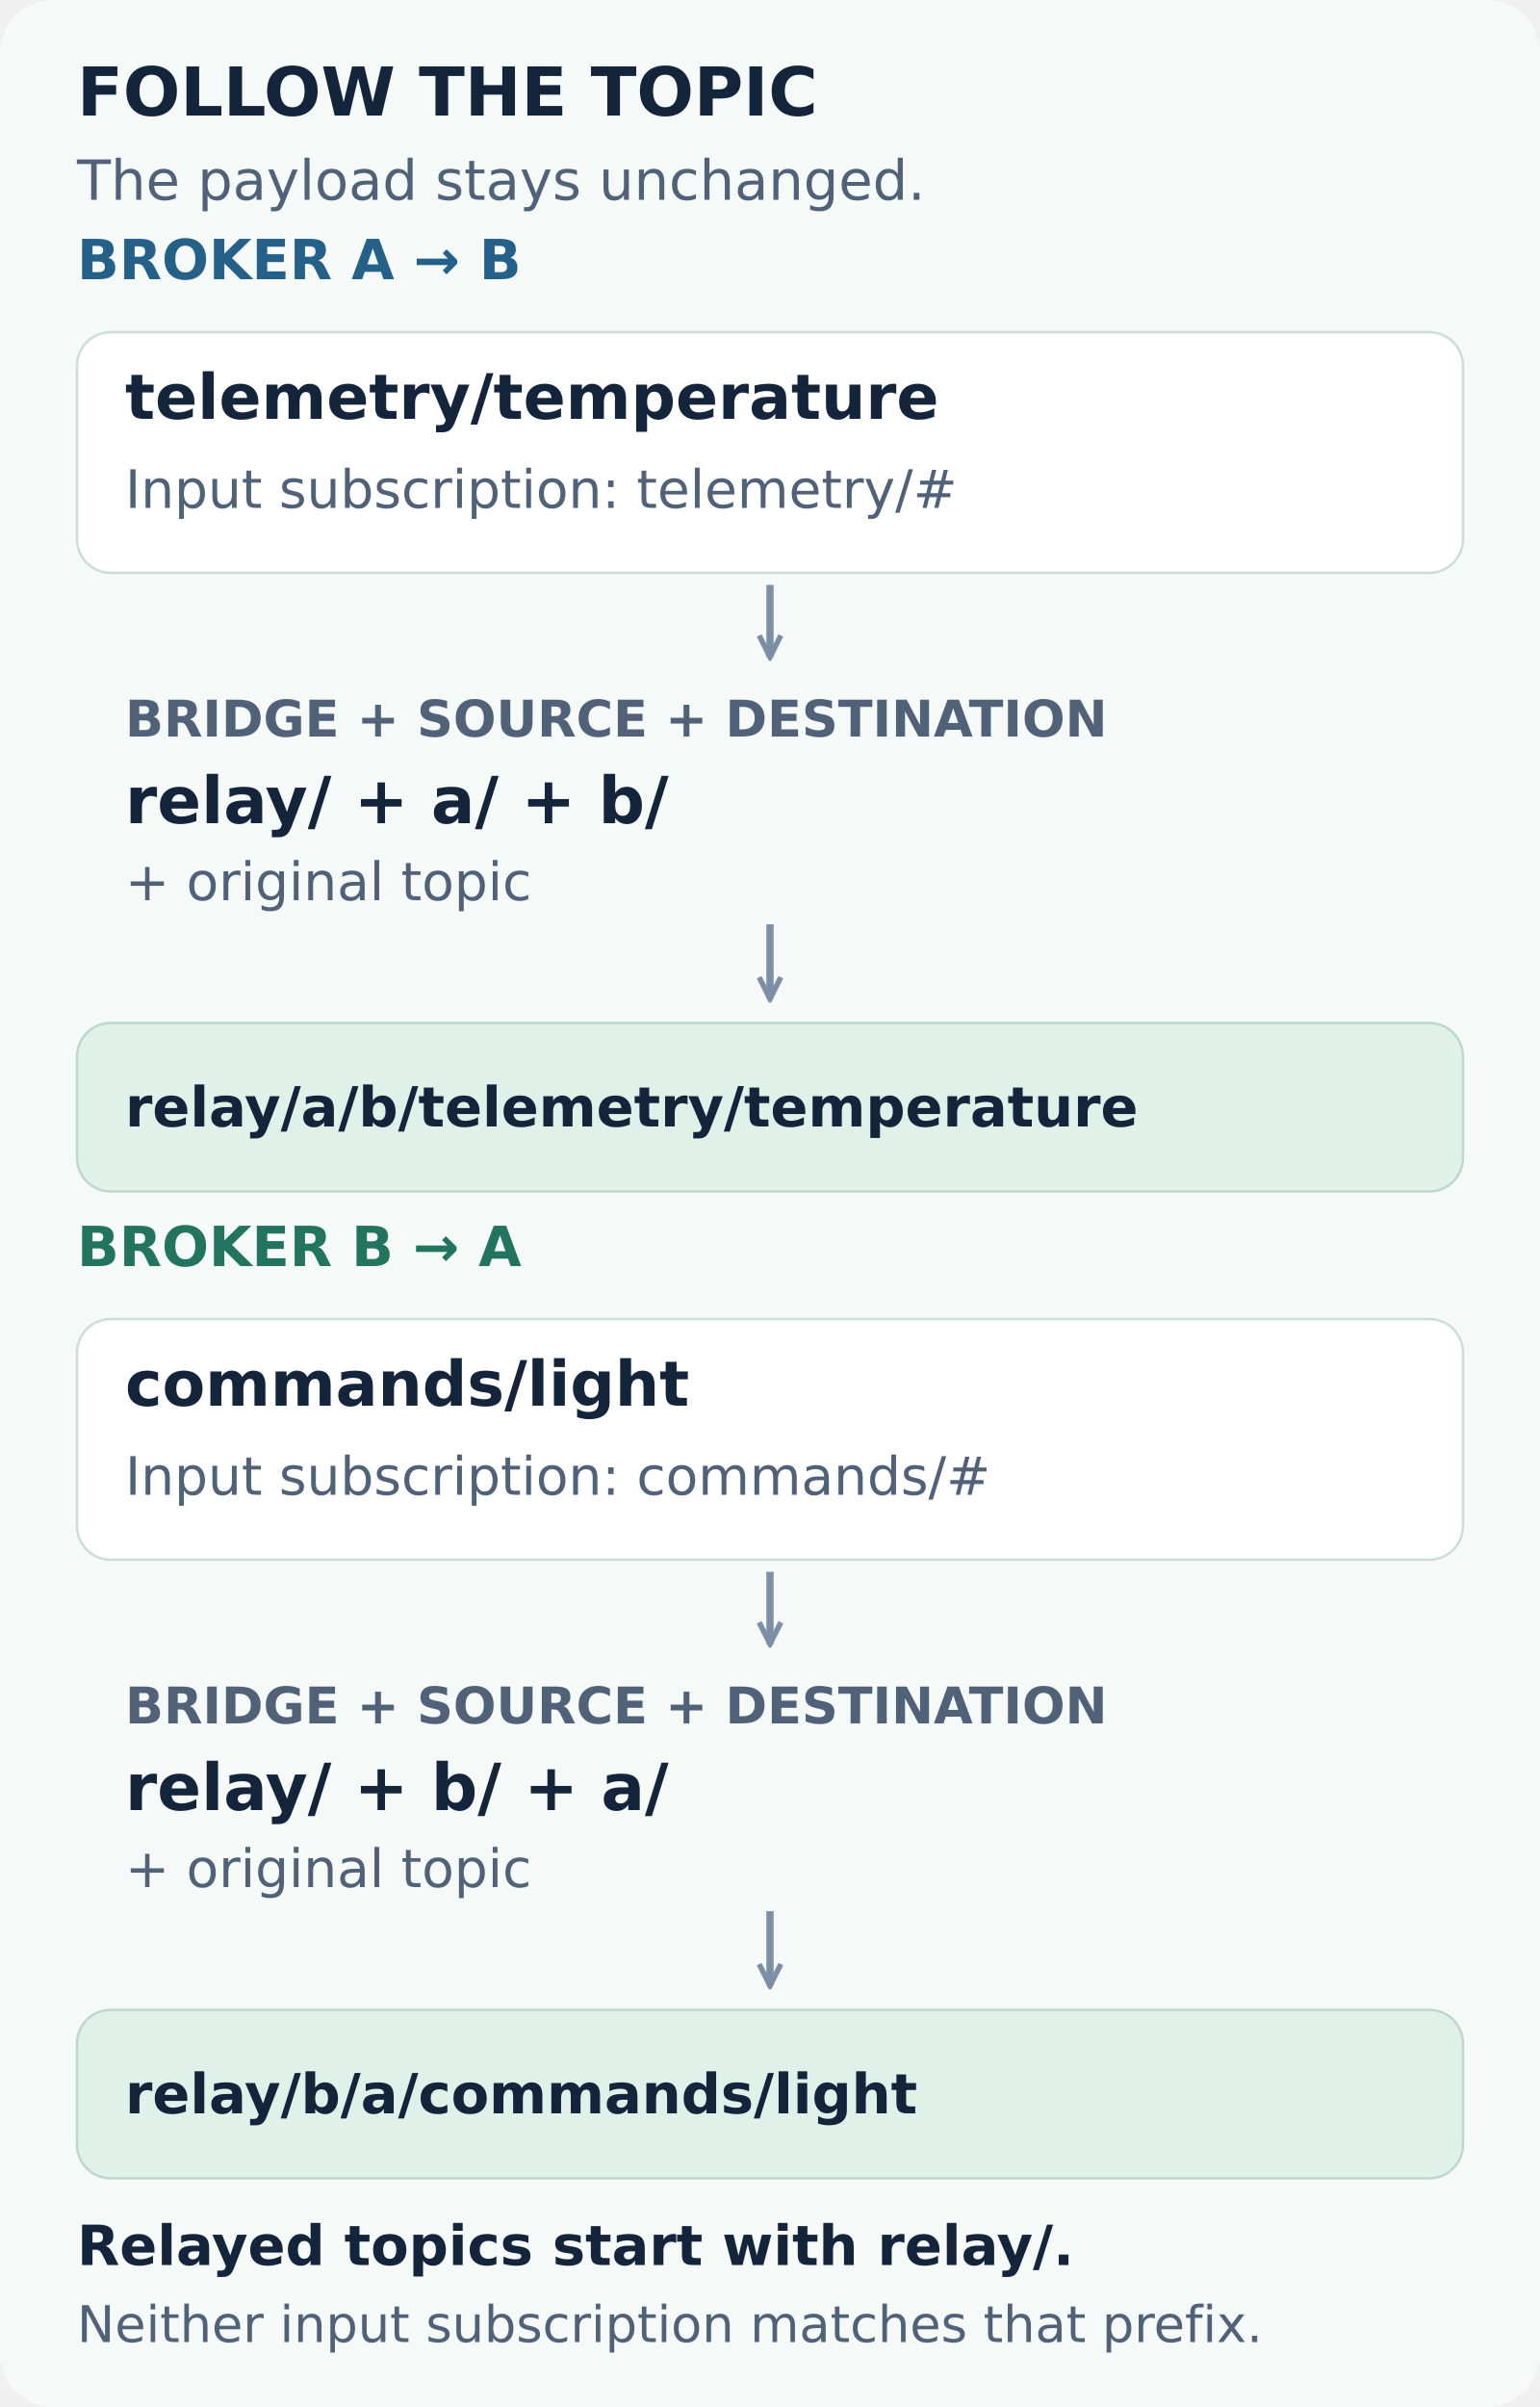
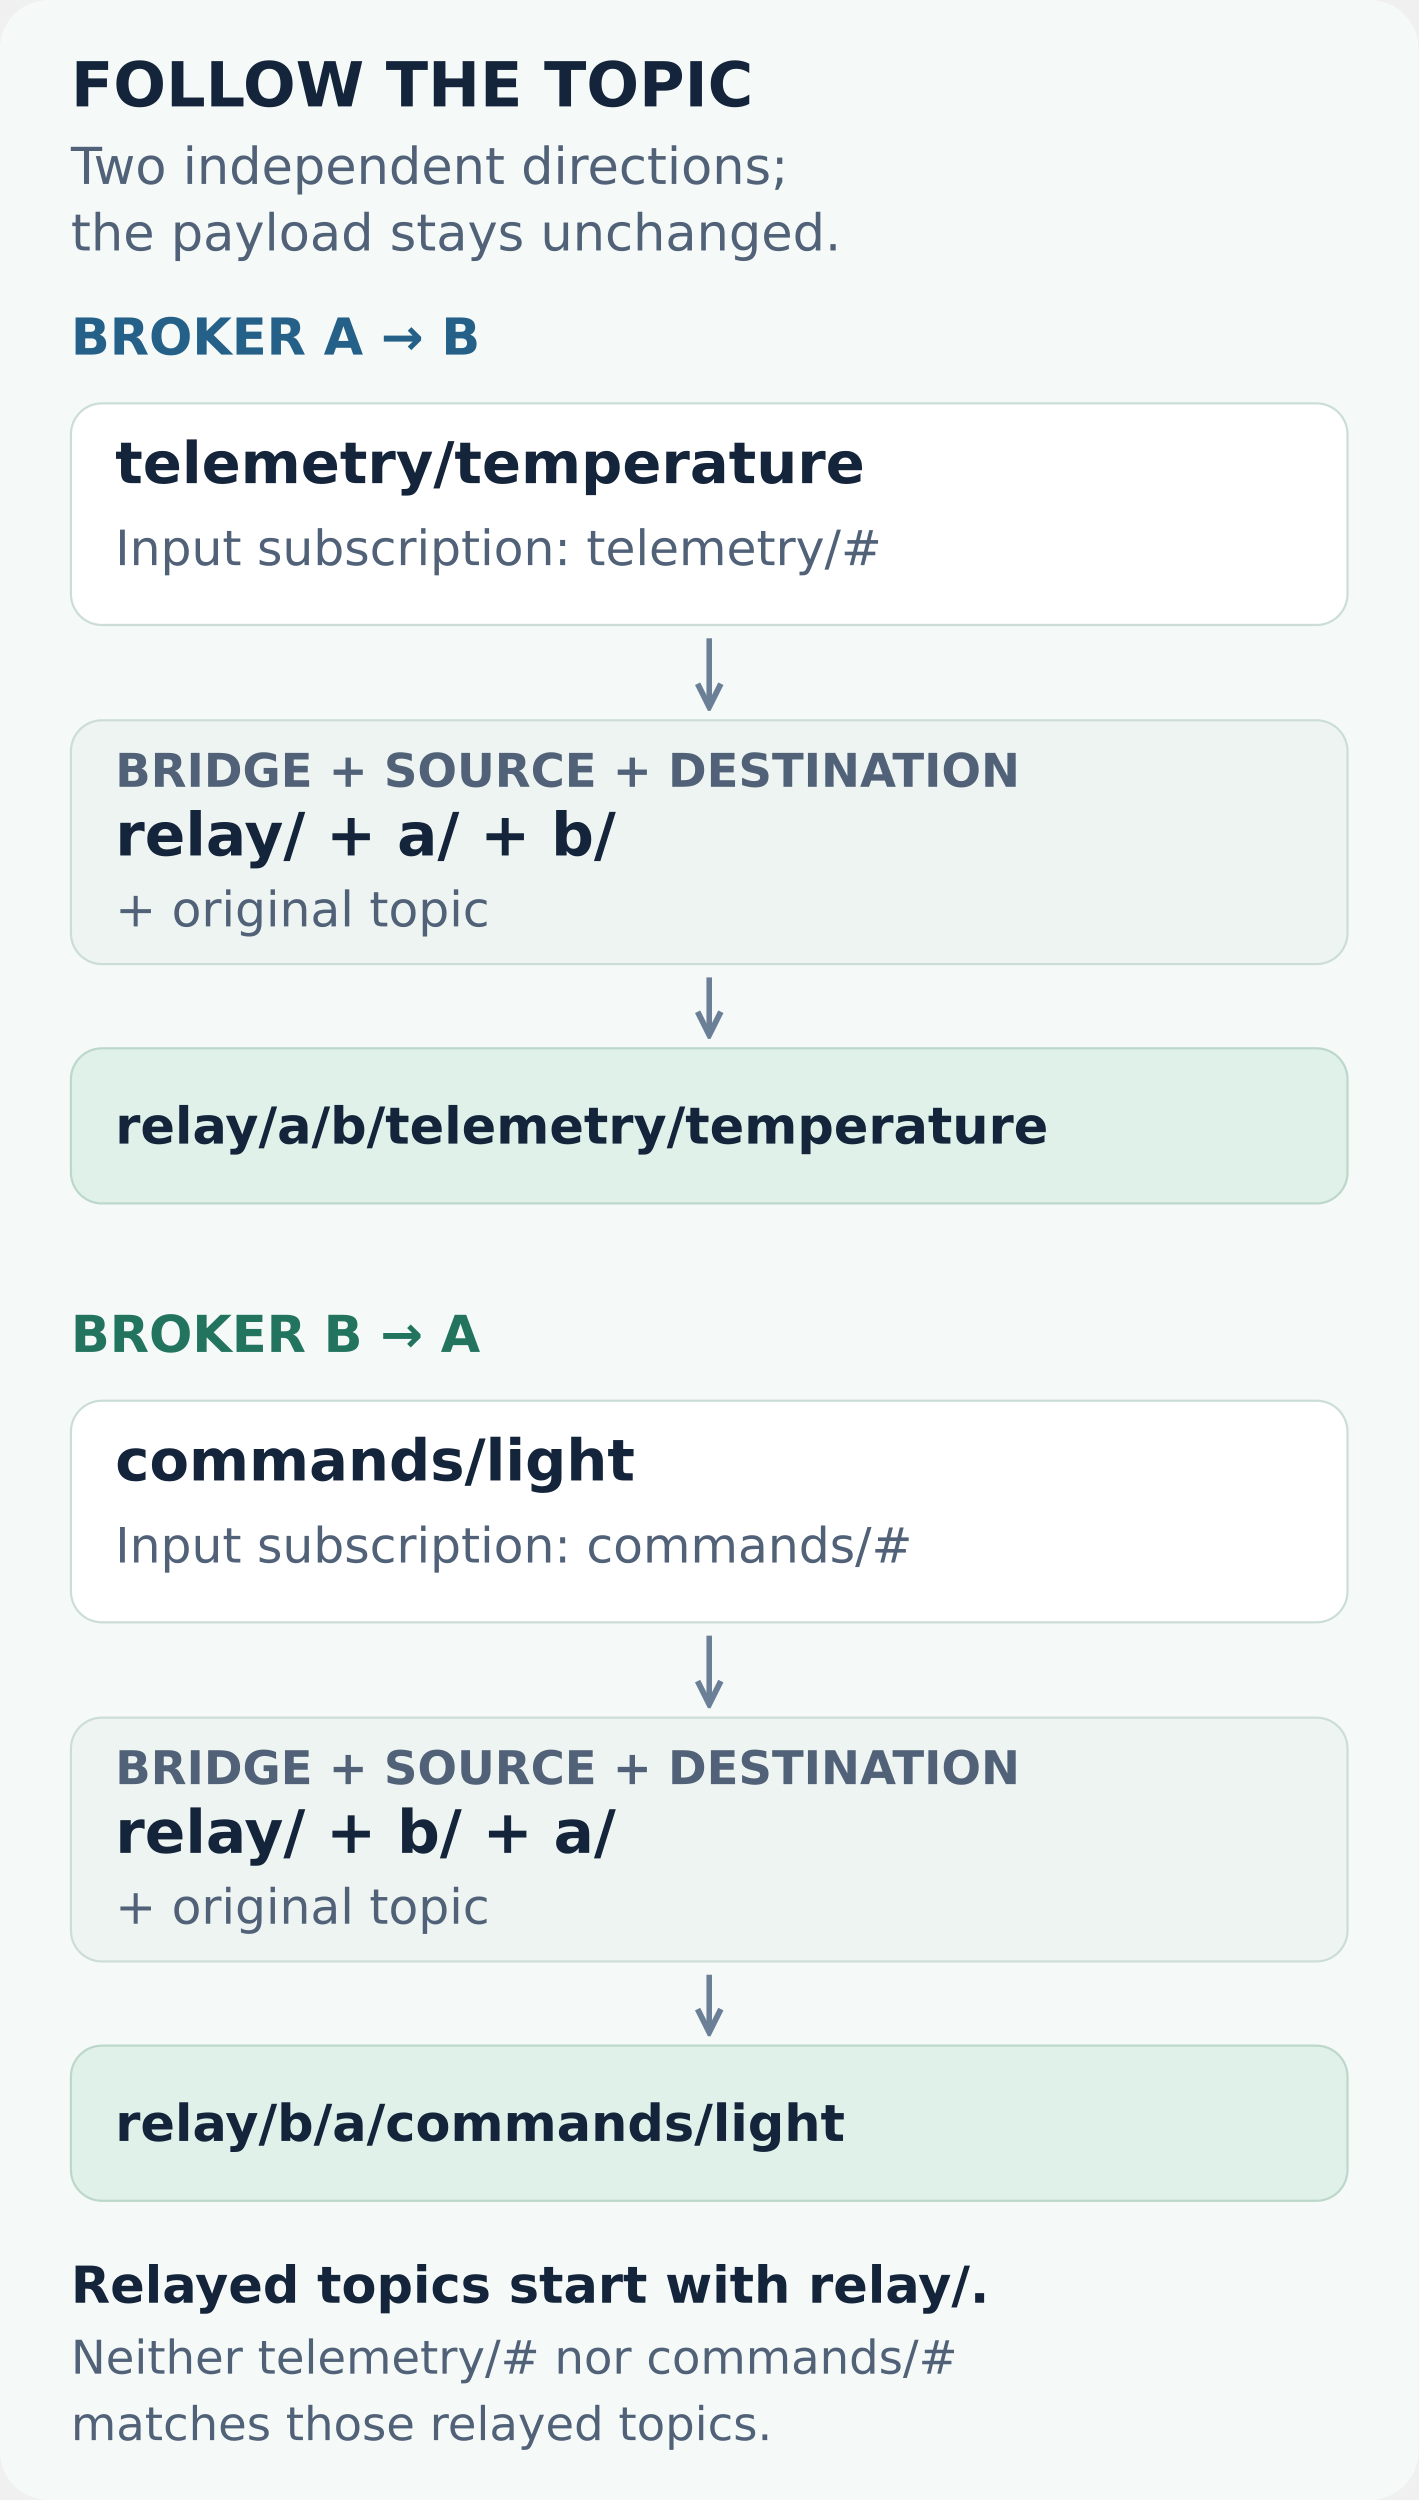
- <svg xmlns="http://www.w3.org/2000/svg" viewBox="0 0 640 1000" role="img" aria-labelledby="mqttsuite-bridge-topics-mobile-title mqttsuite-bridge-topics-mobile-desc">
+ <svg xmlns="http://www.w3.org/2000/svg" viewBox="0 0 640 1128" role="img" aria-labelledby="mqttsuite-bridge-topics-mobile-title mqttsuite-bridge-topics-mobile-desc">
  <defs>
    <linearGradient id="mqttsuite-bridge-topics-mobile-bg" x2="1" y2="1">
      <stop stop-color="#101f35" />
      <stop offset="1" stop-color="#172f47" />
    </linearGradient>
-     <marker id="mqttsuite-bridge-topics-mobile-arrow" markerUnits="userSpaceOnUse" markerWidth="12" markerHeight="12" viewBox="0 0 8 8" refX="7" refY="4" orient="auto-start-reverse">
-       <path d="M1 1L7 4L1 7" fill="none" stroke="#7c8fa5" stroke-width="1.5" />
+     <marker id="mqttsuite-bridge-topics-mobile-arrow" markerUnits="userSpaceOnUse" markerWidth="14" markerHeight="14" viewBox="0 0 8 8" refX="7" refY="4" orient="auto-start-reverse">
+       <path d="M1 1L7 4L1 7" fill="none" stroke="#6b7f96" stroke-width="1.5" />
    </marker>
  </defs>
  <g font-family="DejaVu Sans,Arial,sans-serif">
-     <rect x="0" y="0" width="640" height="1000" rx="22" fill="#f5faf8" stroke="none" />
+     <rect x="0" y="0" width="640" height="1128" rx="22" fill="#f5faf8" stroke="none" />
    <text x="32" y="48" font-size="28" fill="#14243b" font-weight="700">FOLLOW THE TOPIC</text>
-     <text x="32" y="83" font-size="23" fill="#506178" font-weight="400">The payload stays unchanged.</text>
-     <text x="32" y="116" font-size="23" fill="#246087" font-weight="700">BROKER A → B</text>
-     <rect x="32" y="138" width="576" height="100" rx="14" fill="#ffffff" stroke="#ccddd7" />
-     <text x="52" y="174" font-size="26" fill="#14243b" font-weight="700">telemetry/temperature</text>
-     <text x="52" y="211" font-size="22" fill="#506178" font-weight="400">Input subscription: telemetry/#</text>
-     <path d="M320 243L320 273" fill="none" stroke="#7c8fa5" stroke-width="3" marker-end="url(#mqttsuite-bridge-topics-mobile-arrow)" />
-     <text x="52" y="306" font-size="21" fill="#506178" font-weight="700">BRIDGE + SOURCE + DESTINATION</text>
-     <text x="52" y="342" font-size="27" fill="#14243b" font-weight="700">relay/ + a/ + b/</text>
-     <text x="52" y="374" font-size="22" fill="#506178" font-weight="400">+ original topic</text>
-     <path d="M320 384L320 415" fill="none" stroke="#7c8fa5" stroke-width="3" marker-end="url(#mqttsuite-bridge-topics-mobile-arrow)" />
-     <rect x="32" y="425" width="576" height="70" rx="14" fill="#dff1e9" stroke="#bdd7cb" />
-     <text x="52" y="468" font-size="23" fill="#14243b" font-weight="700">relay/a/b/telemetry/temperature</text>
-     <text x="32" y="526" font-size="23" fill="#23745f" font-weight="700">BROKER B → A</text>
-     <rect x="32" y="548" width="576" height="100" rx="14" fill="#ffffff" stroke="#ccddd7" />
-     <text x="52" y="584" font-size="26" fill="#14243b" font-weight="700">commands/light</text>
-     <text x="52" y="621" font-size="22" fill="#506178" font-weight="400">Input subscription: commands/#</text>
-     <path d="M320 653L320 683" fill="none" stroke="#7c8fa5" stroke-width="3" marker-end="url(#mqttsuite-bridge-topics-mobile-arrow)" />
-     <text x="52" y="716" font-size="21" fill="#506178" font-weight="700">BRIDGE + SOURCE + DESTINATION</text>
-     <text x="52" y="752" font-size="27" fill="#14243b" font-weight="700">relay/ + b/ + a/</text>
-     <text x="52" y="784" font-size="22" fill="#506178" font-weight="400">+ original topic</text>
-     <path d="M320 794L320 825" fill="none" stroke="#7c8fa5" stroke-width="3" marker-end="url(#mqttsuite-bridge-topics-mobile-arrow)" />
-     <rect x="32" y="835" width="576" height="70" rx="14" fill="#dff1e9" stroke="#bdd7cb" />
-     <text x="52" y="878" font-size="23" fill="#14243b" font-weight="700">relay/b/a/commands/light</text>
-     <text x="32" y="941" font-size="23" fill="#14243b" font-weight="700">Relayed topics start with relay/.</text>
-     <text x="32" y="973" font-size="21" fill="#506178" font-weight="400">Neither input subscription matches that prefix.</text>
+     <text x="32" y="83" font-size="23" fill="#506178" font-weight="400">Two independent directions;</text>
+     <text x="32" y="113" font-size="23" fill="#506178" font-weight="400">the payload stays unchanged.</text>
+     <text x="32" y="160" font-size="23" fill="#246087" font-weight="700">BROKER A → B</text>
+     <rect x="32" y="182" width="576" height="100" rx="14" fill="#ffffff" stroke="#ccddd7" />
+     <text x="52" y="218" font-size="26" fill="#14243b" font-weight="700">telemetry/temperature</text>
+     <text x="52" y="255" font-size="22" fill="#506178" font-weight="400">Input subscription: telemetry/#</text>
+     <path d="M320 288L320 319" fill="none" stroke="#6b7f96" stroke-width="2.5" marker-end="url(#mqttsuite-bridge-topics-mobile-arrow)" />
+     <rect x="32" y="325" width="576" height="110" rx="14" fill="#eef4f1" stroke="#ccddd7" />
+     <text x="52" y="355" font-size="21" fill="#506178" font-weight="700">BRIDGE + SOURCE + DESTINATION</text>
+     <text x="52" y="386" font-size="27" fill="#14243b" font-weight="700">relay/ + a/ + b/</text>
+     <text x="52" y="418" font-size="22" fill="#506178" font-weight="400">+ original topic</text>
+     <path d="M320 441L320 467" fill="none" stroke="#6b7f96" stroke-width="2.5" marker-end="url(#mqttsuite-bridge-topics-mobile-arrow)" />
+     <rect x="32" y="473" width="576" height="70" rx="14" fill="#dff1e9" stroke="#bdd7cb" />
+     <text x="52" y="516" font-size="23" fill="#14243b" font-weight="700">relay/a/b/telemetry/temperature</text>
+     <text x="32" y="610" font-size="23" fill="#23745f" font-weight="700">BROKER B → A</text>
+     <rect x="32" y="632" width="576" height="100" rx="14" fill="#ffffff" stroke="#ccddd7" />
+     <text x="52" y="668" font-size="26" fill="#14243b" font-weight="700">commands/light</text>
+     <text x="52" y="705" font-size="22" fill="#506178" font-weight="400">Input subscription: commands/#</text>
+     <path d="M320 738L320 769" fill="none" stroke="#6b7f96" stroke-width="2.5" marker-end="url(#mqttsuite-bridge-topics-mobile-arrow)" />
+     <rect x="32" y="775" width="576" height="110" rx="14" fill="#eef4f1" stroke="#ccddd7" />
+     <text x="52" y="805" font-size="21" fill="#506178" font-weight="700">BRIDGE + SOURCE + DESTINATION</text>
+     <text x="52" y="836" font-size="27" fill="#14243b" font-weight="700">relay/ + b/ + a/</text>
+     <text x="52" y="868" font-size="22" fill="#506178" font-weight="400">+ original topic</text>
+     <path d="M320 891L320 917" fill="none" stroke="#6b7f96" stroke-width="2.5" marker-end="url(#mqttsuite-bridge-topics-mobile-arrow)" />
+     <rect x="32" y="923" width="576" height="70" rx="14" fill="#dff1e9" stroke="#bdd7cb" />
+     <text x="52" y="966" font-size="23" fill="#14243b" font-weight="700">relay/b/a/commands/light</text>
+     <text x="32" y="1039" font-size="23" fill="#14243b" font-weight="700">Relayed topics start with relay/.</text>
+     <text x="32" y="1071" font-size="21" fill="#506178" font-weight="400">Neither telemetry/# nor commands/#</text>
+     <text x="32" y="1101" font-size="21" fill="#506178" font-weight="400">matches those relayed topics.</text>
  </g>
</svg>
